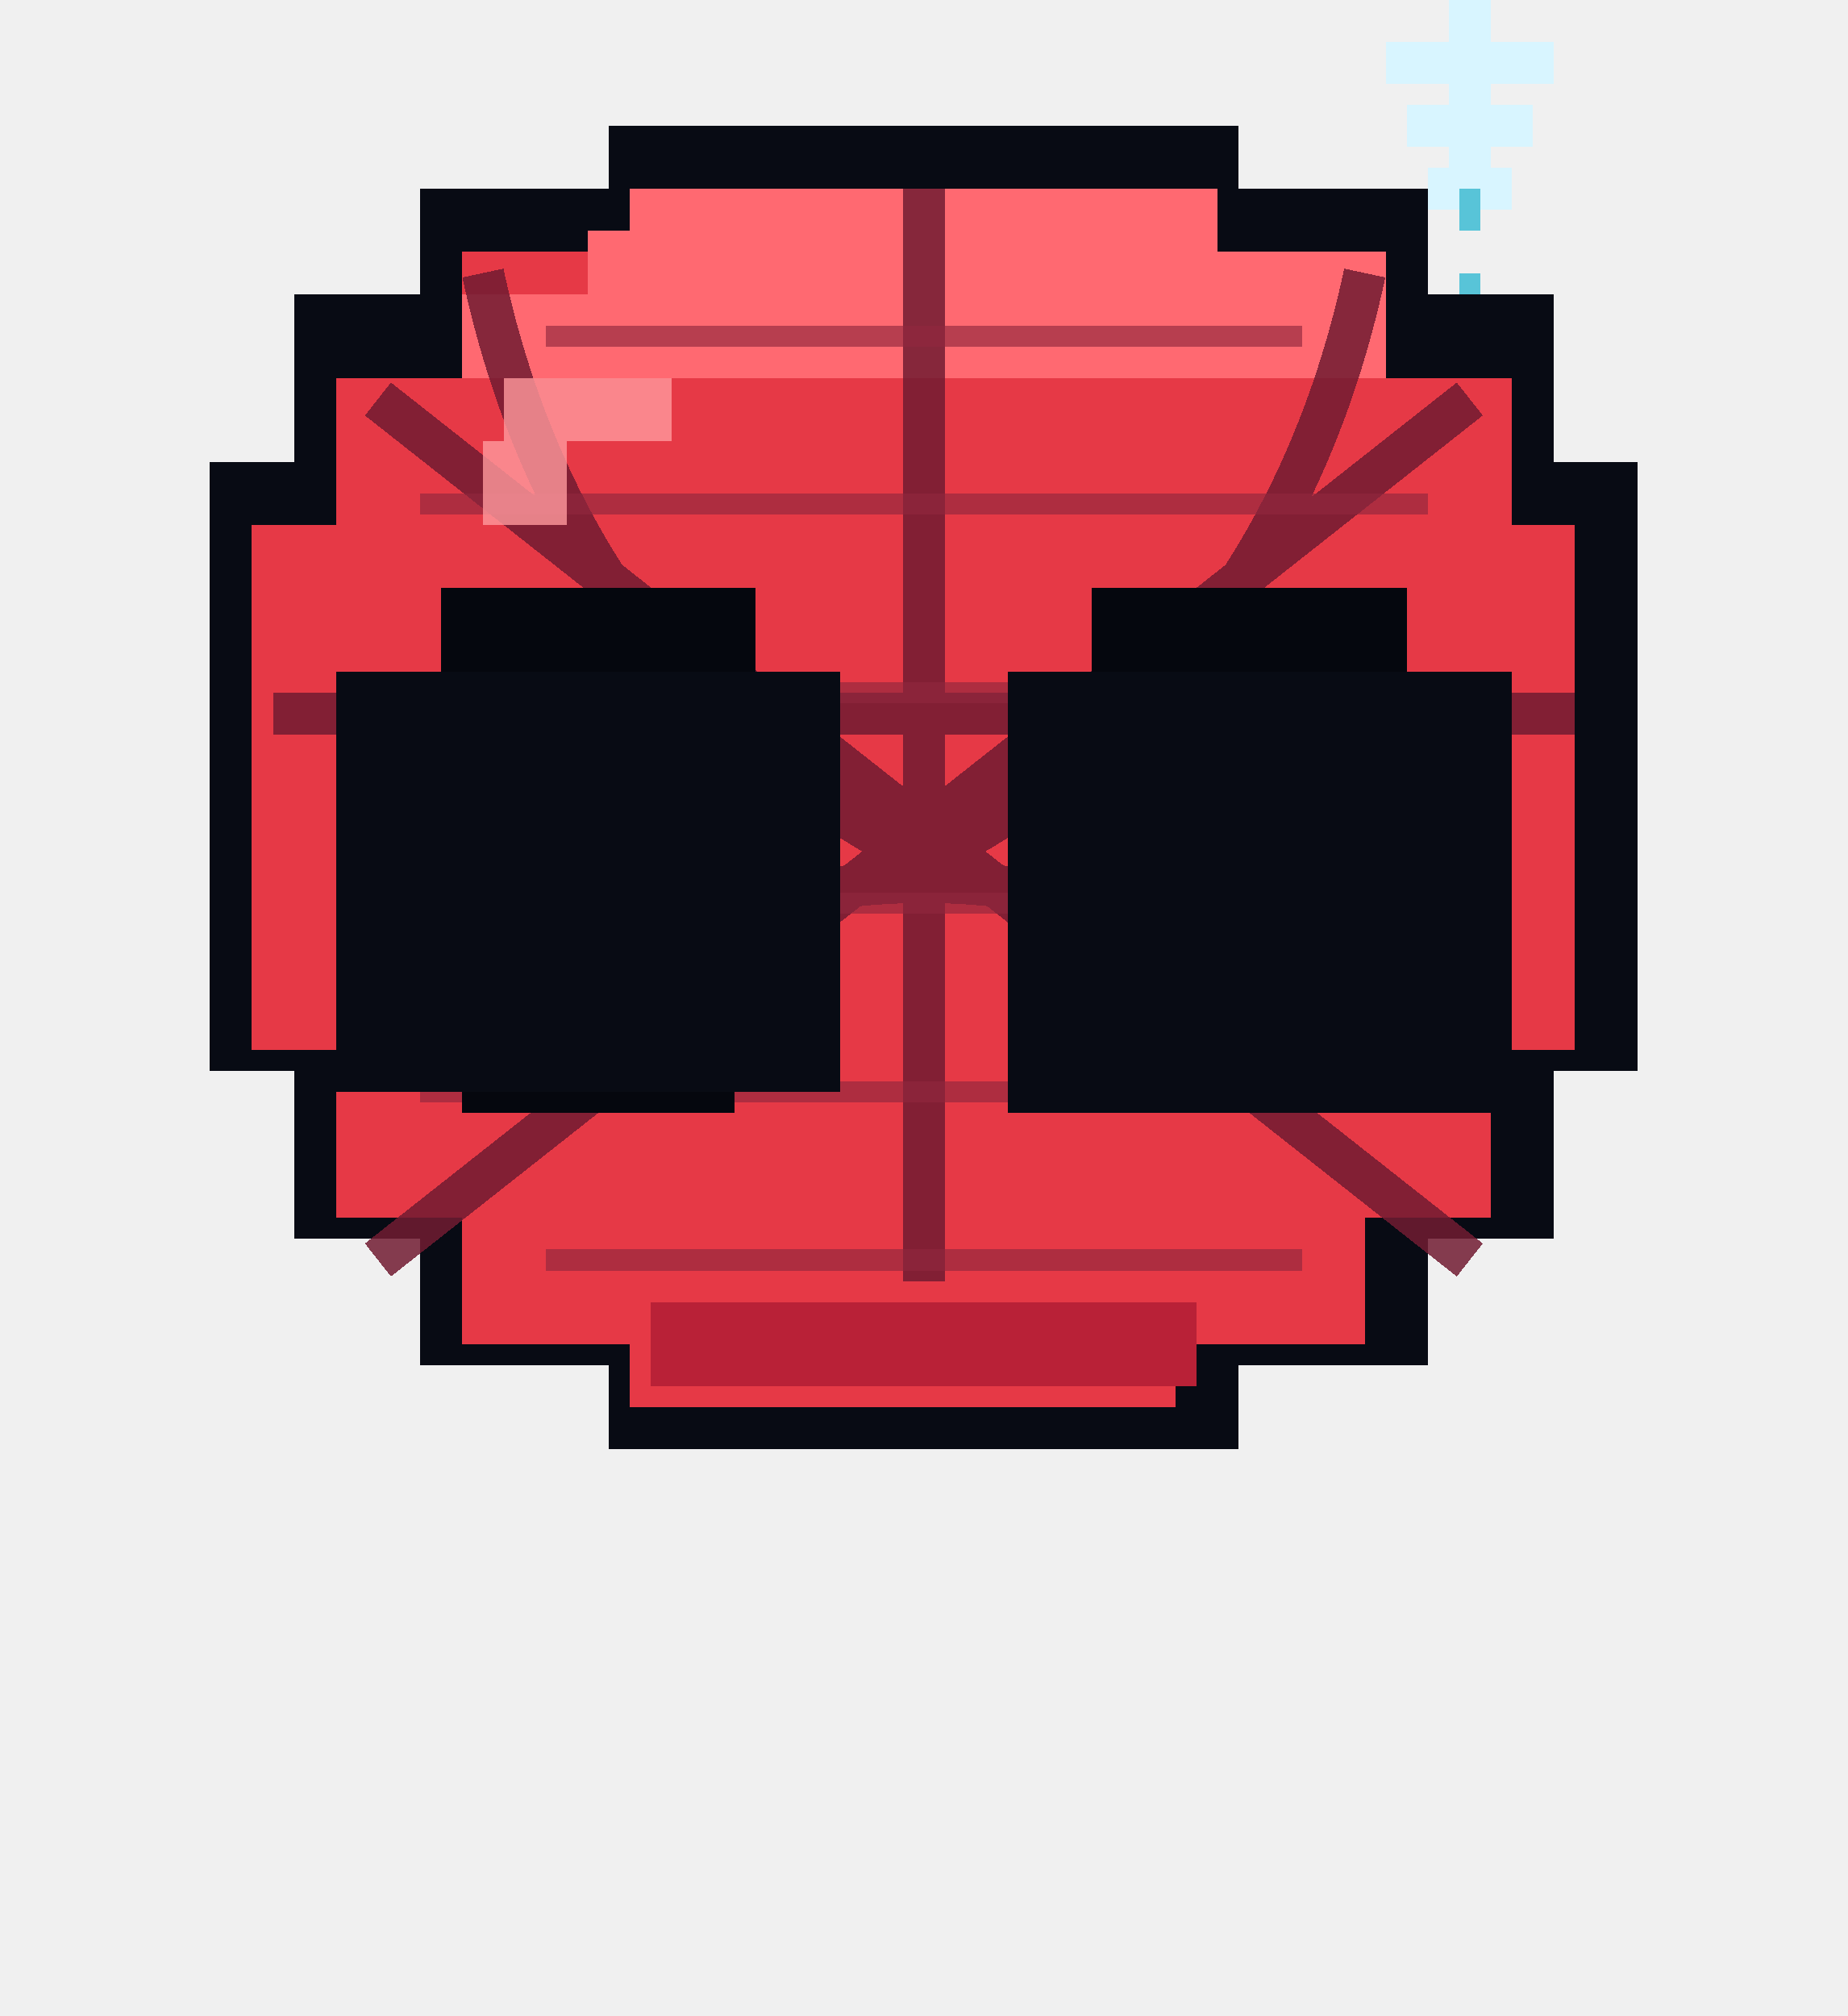
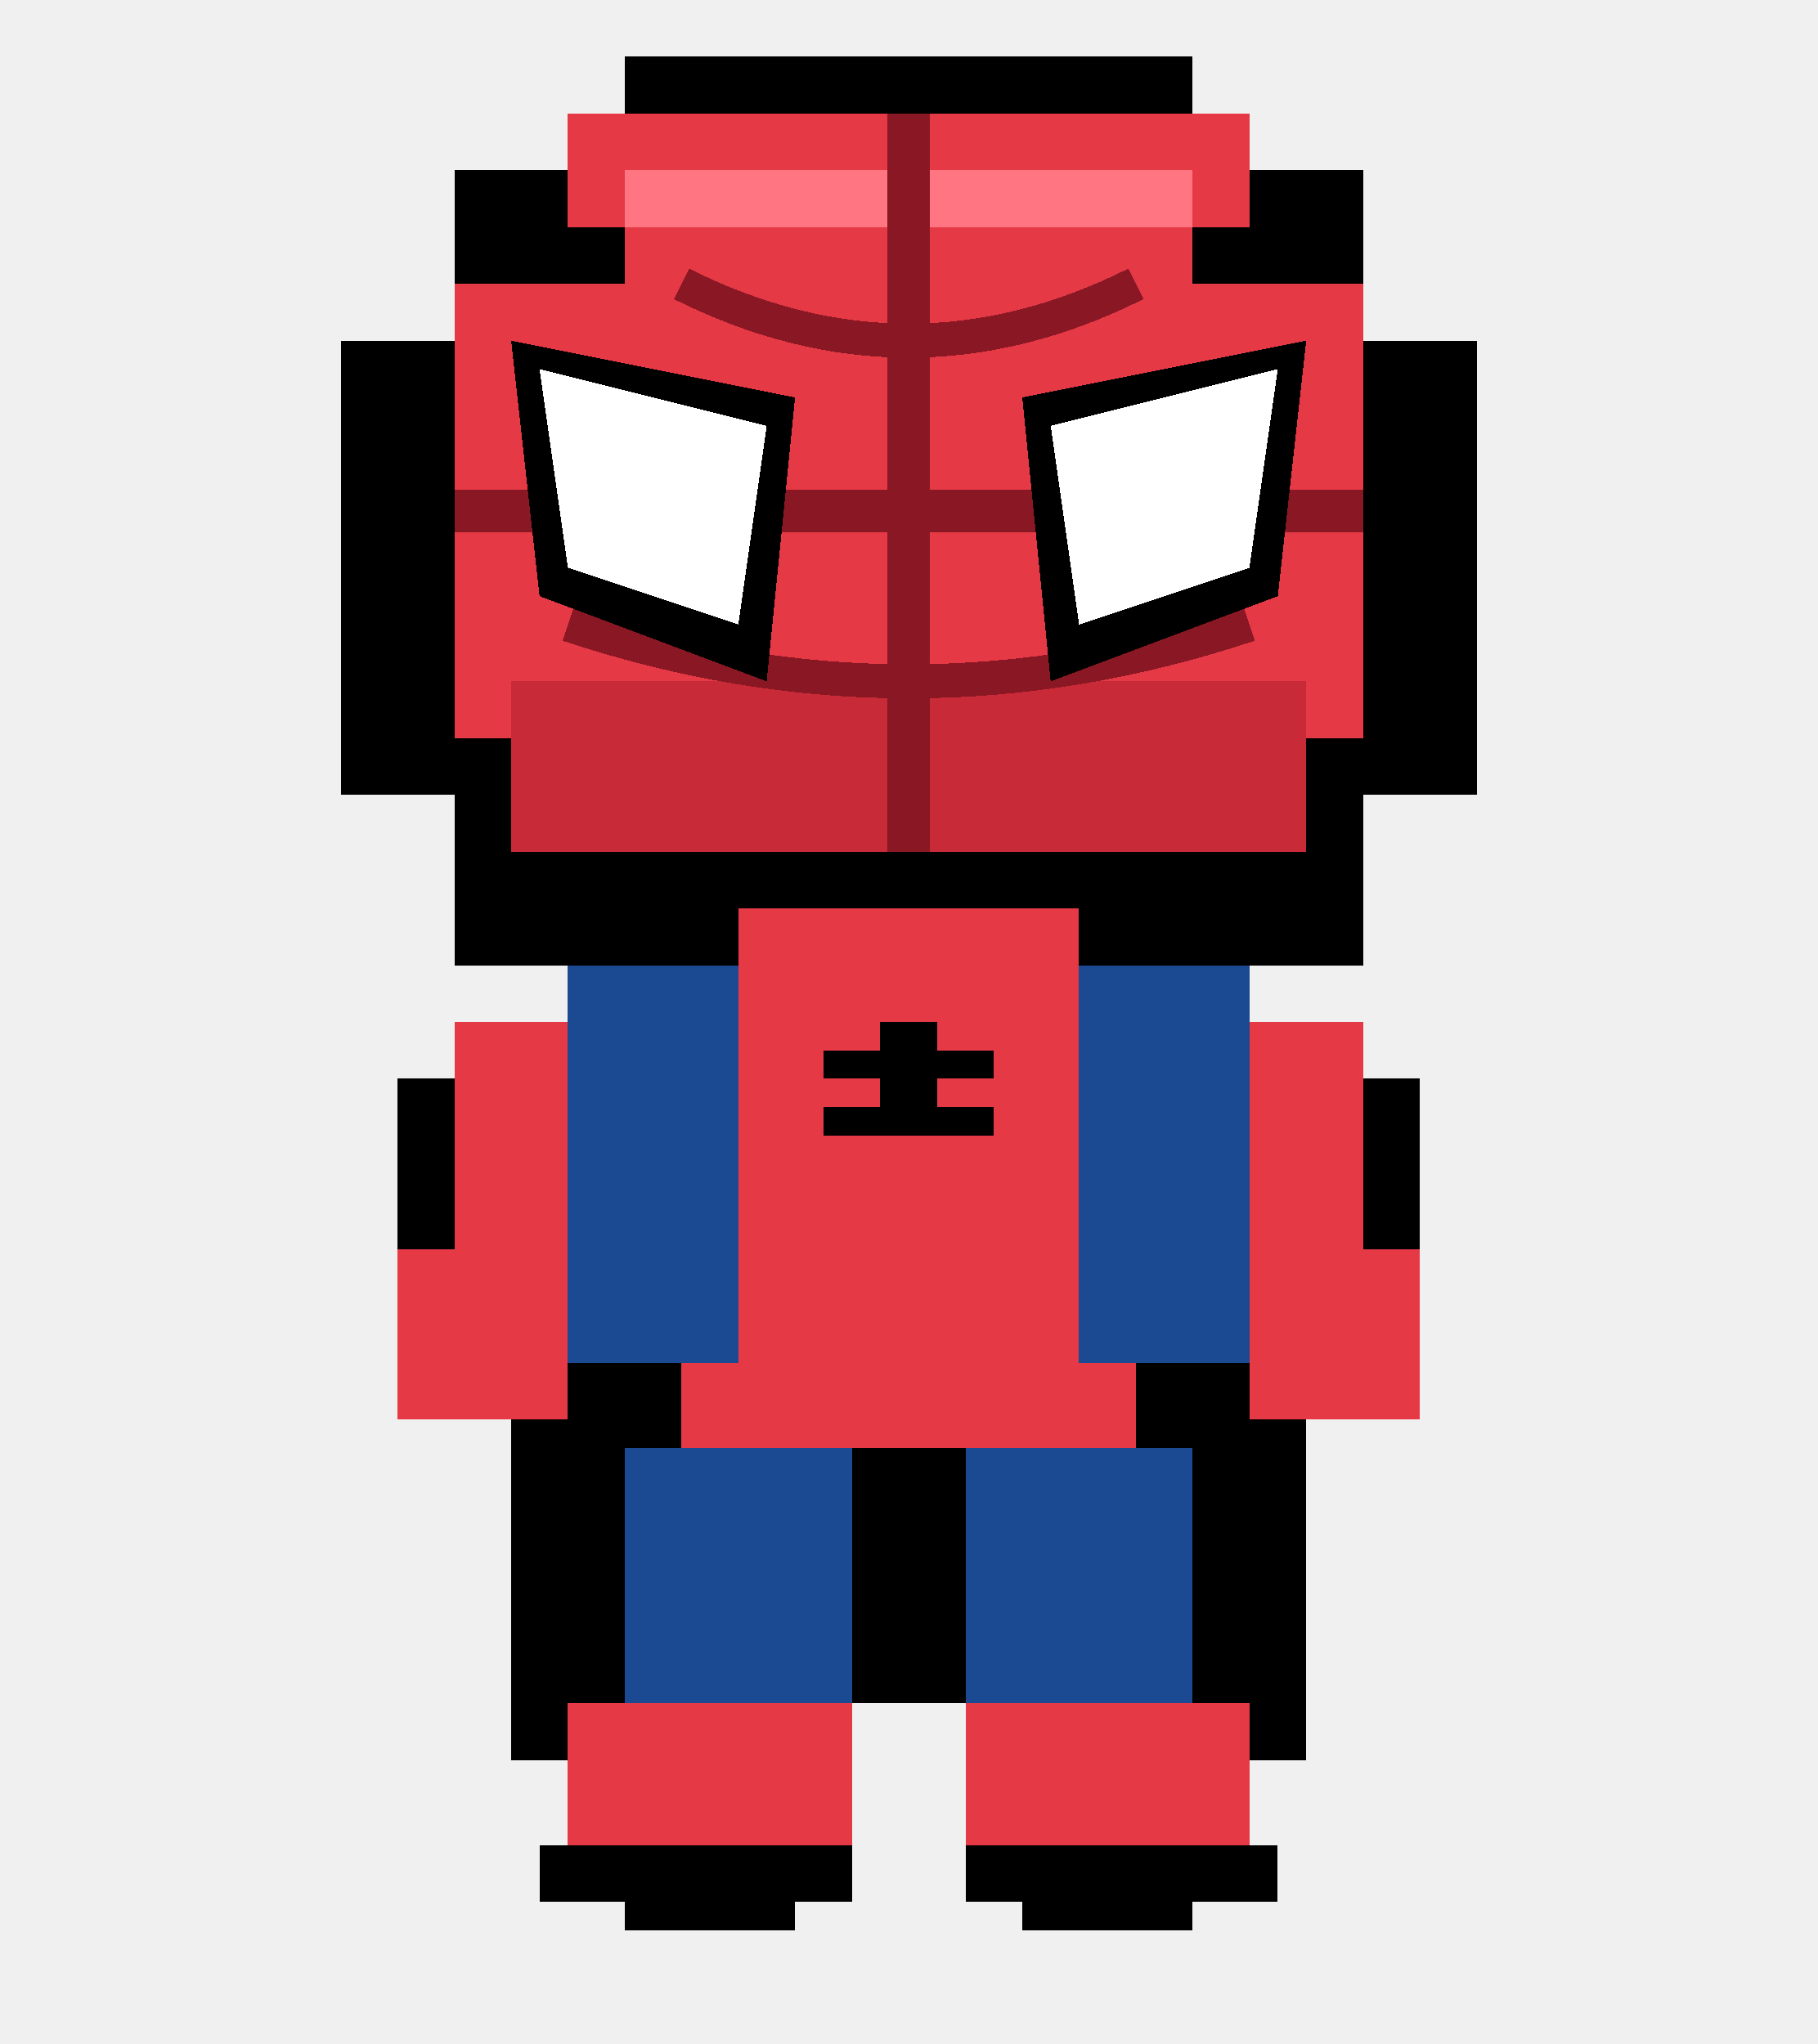
- <svg xmlns="http://www.w3.org/2000/svg" viewBox="0 0 88 96" width="88" height="96" shape-rendering="crispEdges">
-   <g id="spidey-head">
-     <path d="M70 0v9M66 3h8M67 6h6M68 9h4" stroke="#d8f5ff" stroke-width="2" fill="none" />
-     <path d="M70 9v10" stroke="#58c4d8" stroke-width="1" stroke-dasharray="2 2">
-       <animate attributeName="d" values="M70 9v10;M69 9l3 10;M70 9v10" dur="2s" repeatCount="indefinite" />
-     </path>
-     <path d="M29 6h30v3h9v5h6v8h4v29h-4v8h-6v6h-9v4H29v-4h-9v-6h-6v-8h-4V22h4v-8h6V9h9Z" fill="#080b14" />
-     <path d="M30 9h28v3h8v6h6v7h3v25h-4v8h-6v6h-9v3H30v-3h-8v-6h-6v-8h-4V25h4v-7h6v-6h8Z" fill="#e63946" />
-     <path d="M30 9h28v3h8v6H22v-4h6v-3h2Z" fill="#ff6971" />
-     <path d="M44 9v52M13 34h62M18 19l52 41M70 19 18 60M23 13c3 14 11 23 21 28M65 13c-3 14-11 23-21 28M19 51c9-6 17-9 25-9M69 51c-9-6-17-9-25-9" stroke="#711b31" stroke-width="2" fill="none" opacity=".85" />
-     <path d="M26 16h36M20 24h48M17 33h54M17 43h54M20 52h48M26 60h36" stroke="#90263d" stroke-width="1" opacity=".65" />
-     <path d="M16 32h5v-4h15v4h4v17h-5v4H22v-3h-6Z" fill="#05070e" />
-     <path d="M21 33h12v3h3v11h-4v3h-8v-3h-3Z" fill="#fff" />
-     <path d="M48 32h4v-4h15v4h5v18h-5v3H53v-4h-5Z" fill="#05070e" />
-     <path d="M53 33h12v3h3v11h-4v3h-8v-3h-3Z" fill="#fff" />
-     <path d="M23 35h7v2h-7M55 35h7v2h-7" fill="#dcecff" />
-     <g id="blink-lids">
-       <path d="M16 32h24v20H16Z" fill="#080b14" />
-       <path d="M48 32h24v21H48Z" fill="#080b14" />
-       <animate attributeName="opacity" values="0;0;1;1;0" keyTimes="0;.88;.91;.94;1" dur="4.8s" calcMode="discrete" repeatCount="indefinite" />
-     </g>
-     <path d="M24 18h8v3h-5v4h-4v-4h1Z" fill="#ff9a9e" opacity=".8" />
-     <path d="M31 62h26v4H31Z" fill="#b92137" />
-     <animateTransform attributeName="transform" type="translate" values="0 0;0 -2;0 0;0 1;0 0" dur="3s" repeatCount="indefinite" />
-   </g>
+ <svg xmlns="http://www.w3.org/2000/svg" viewBox="0 0 64 72" width="64" height="72" shape-rendering="crispEdges">
+   <path d="M 22 2 H 42 V 6 H 48 V 12 H 52 V 28 H 48 V 34 H 44 V 38 H 50 V 50 H 46 V 62 H 42 V 68 H 36 V 60 H 28 V 68 H 22 V 62 H 18 V 50 H 14 V 38 H 20 V 34 H 16 V 28 H 12 V 12 H 16 V 6 H 22 Z" fill="#000000" />
+   <rect x="22" y="6" width="20" height="24" fill="#e63946" />
+   <rect x="16" y="10" width="32" height="16" fill="#e63946" />
+   <rect x="20" y="4" width="24" height="4" fill="#e63946" />
+   <rect x="18" y="24" width="28" height="6" fill="#c92a37" />
+   <rect x="22" y="6" width="20" height="2" fill="#ff7582" />
+   <line x1="32" y1="4" x2="32" y2="30" stroke="#8a1824" stroke-width="1.5" />
+   <line x1="16" y1="18" x2="48" y2="18" stroke="#8a1824" stroke-width="1.5" />
+   <path d="M 24 10 Q 32 14 40 10" stroke="#8a1824" stroke-width="1.2" fill="none" />
+   <path d="M 20 22 Q 32 26 44 22" stroke="#8a1824" stroke-width="1.2" fill="none" />
+   <polygon points="18,12 28,14 27,24 19,21" fill="#000000" />
+   <polygon points="19,13 27,15 26,22 20,20" fill="#ffffff" />
+   <polygon points="46,12 36,14 37,24 45,21" fill="#000000" />
+   <polygon points="45,13 37,15 38,22 44,20" fill="#ffffff" />
+   <rect x="26" y="32" width="12" height="16" fill="#e63946" />
+   <rect x="31" y="36" width="2" height="4" fill="#000000" />
+   <rect x="29" y="37" width="6" height="1" fill="#000000" />
+   <rect x="29" y="39" width="6" height="1" fill="#000000" />
+   <rect x="20" y="34" width="6" height="14" fill="#1b4992" />
+   <rect x="38" y="34" width="6" height="14" fill="#1b4992" />
+   <rect x="16" y="36" width="4" height="12" fill="#e63946" />
+   <rect x="44" y="36" width="4" height="12" fill="#e63946" />
+   <rect x="14" y="44" width="6" height="6" fill="#e63946" />
+   <rect x="44" y="44" width="6" height="6" fill="#e63946" />
+   <rect x="24" y="48" width="16" height="3" fill="#e63946" />
+   <rect x="22" y="51" width="8" height="10" fill="#1b4992" />
+   <rect x="34" y="51" width="8" height="10" fill="#1b4992" />
+   <rect x="20" y="60" width="10" height="7" fill="#e63946" />
+   <rect x="34" y="60" width="10" height="7" fill="#e63946" />
+   <rect x="19" y="65" width="11" height="2" fill="#000000" />
+   <rect x="34" y="65" width="11" height="2" fill="#000000" />
</svg>
